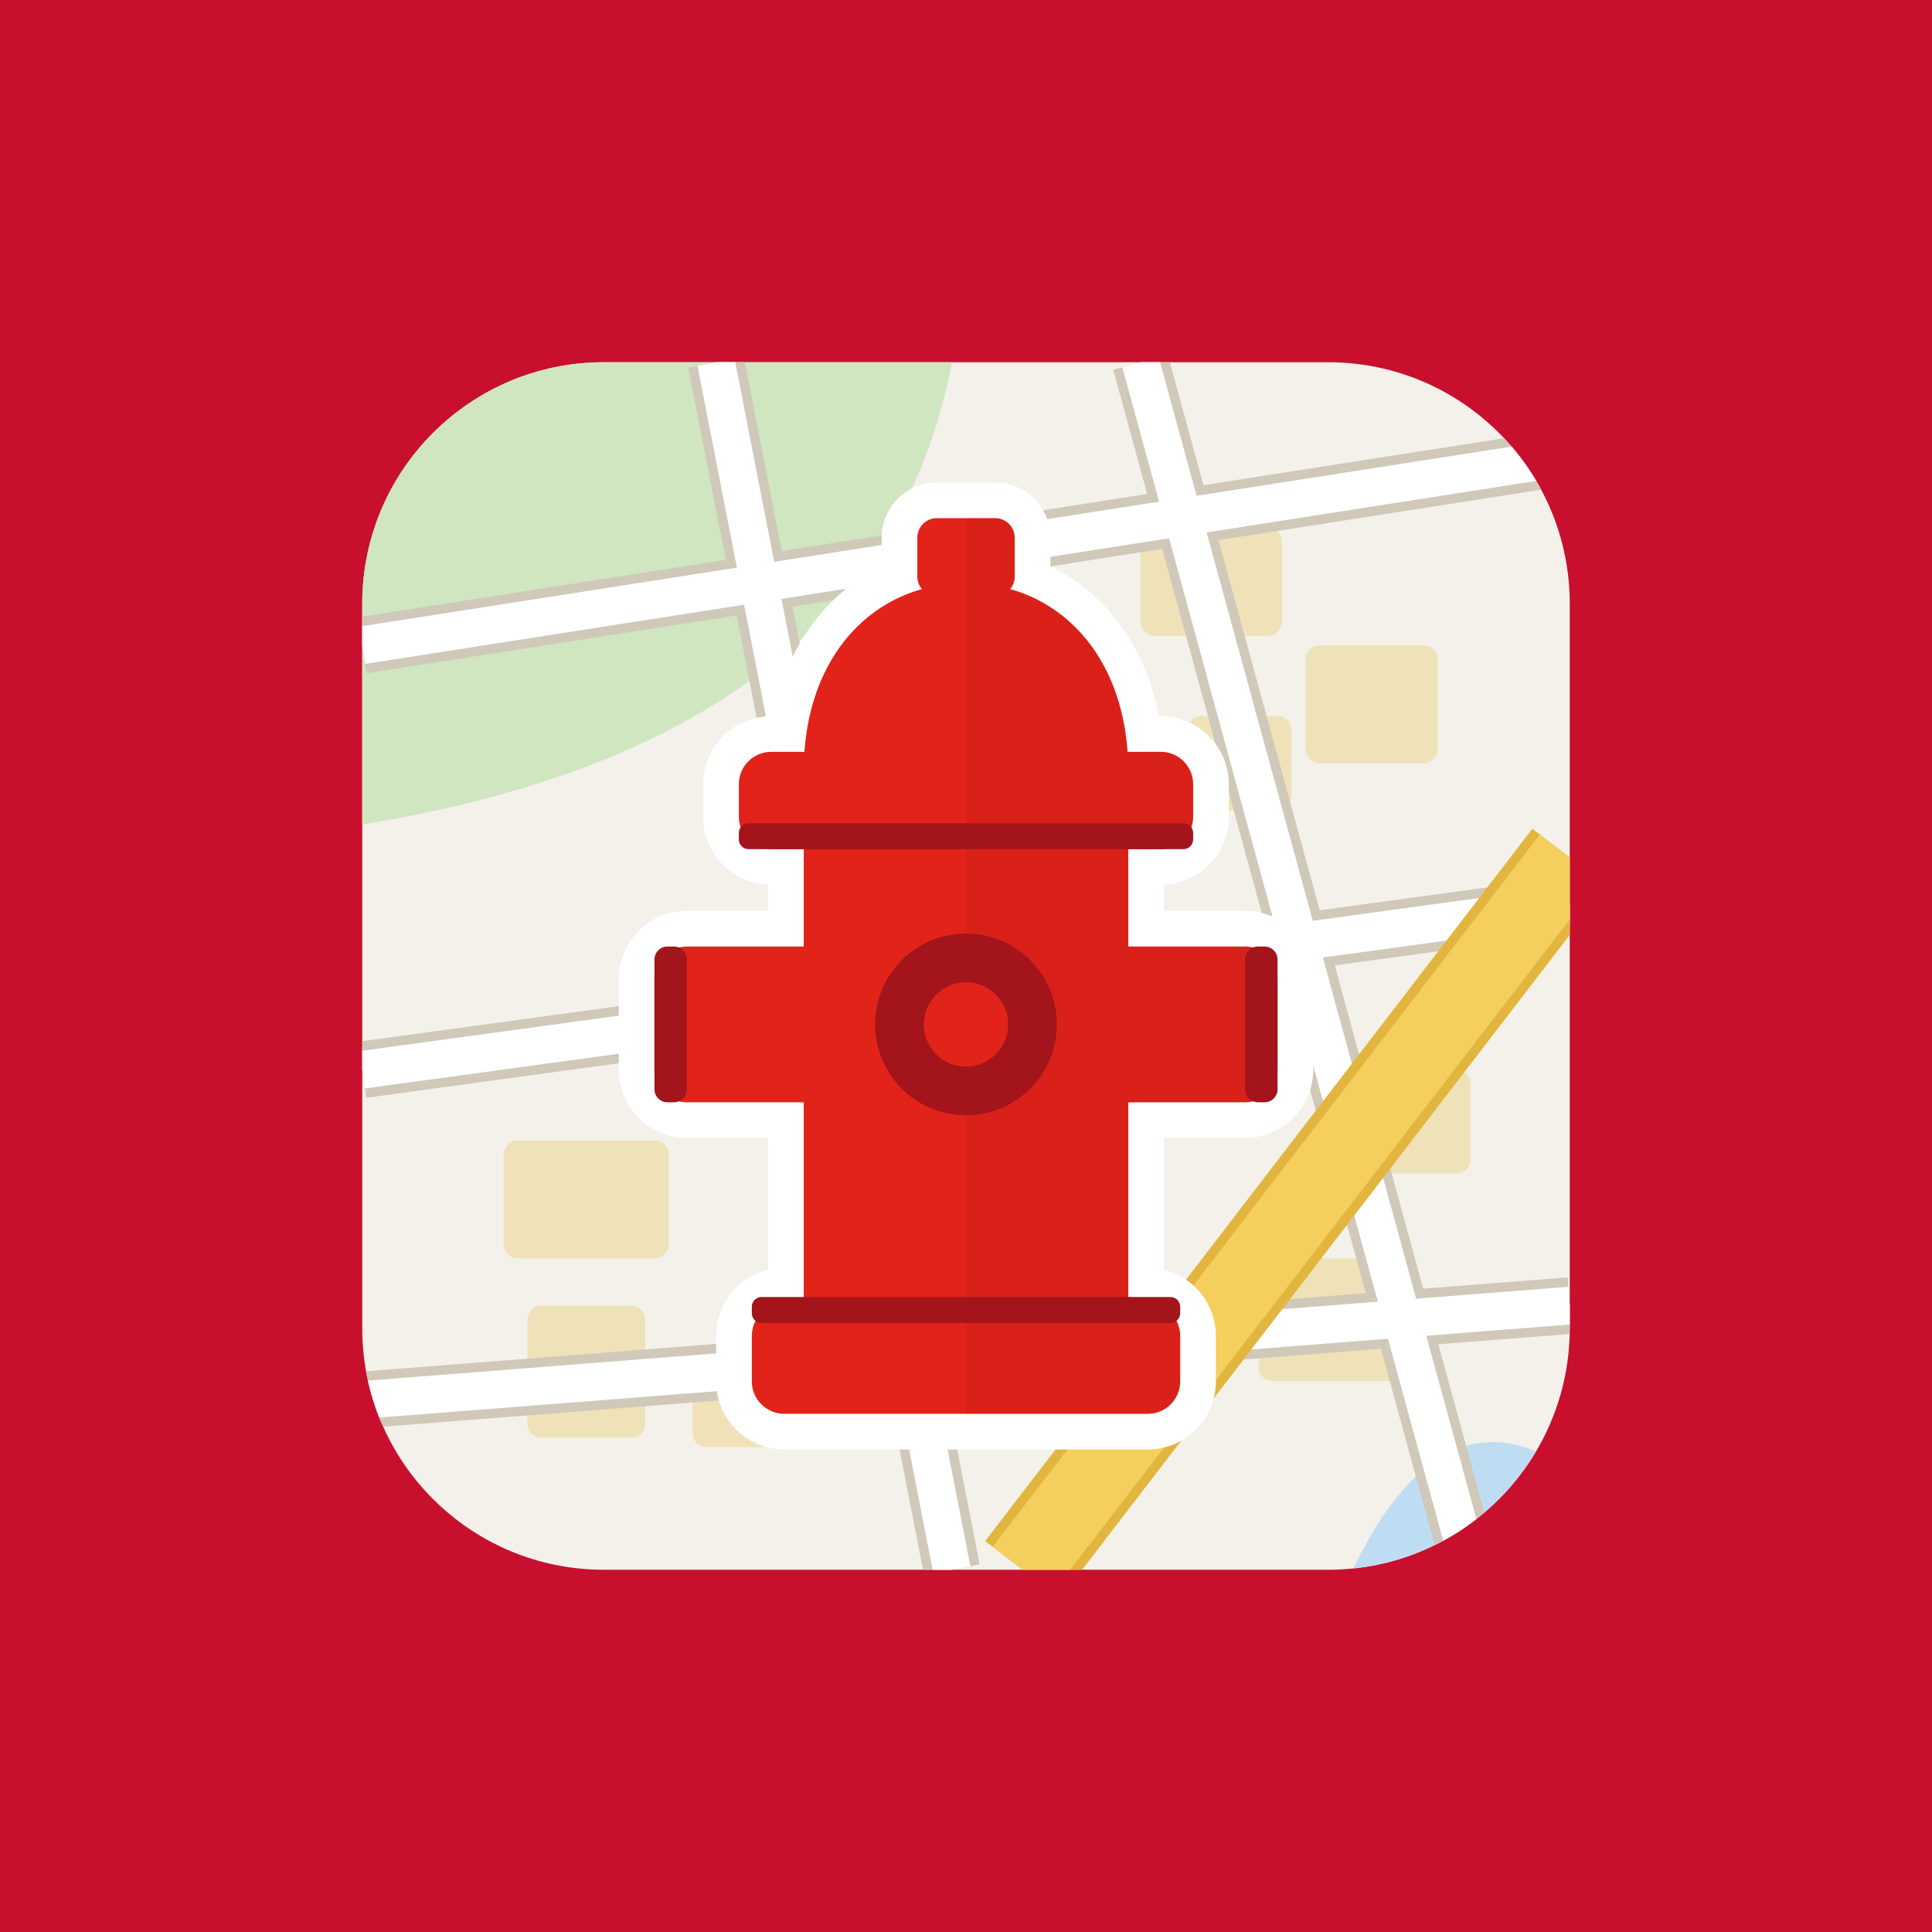
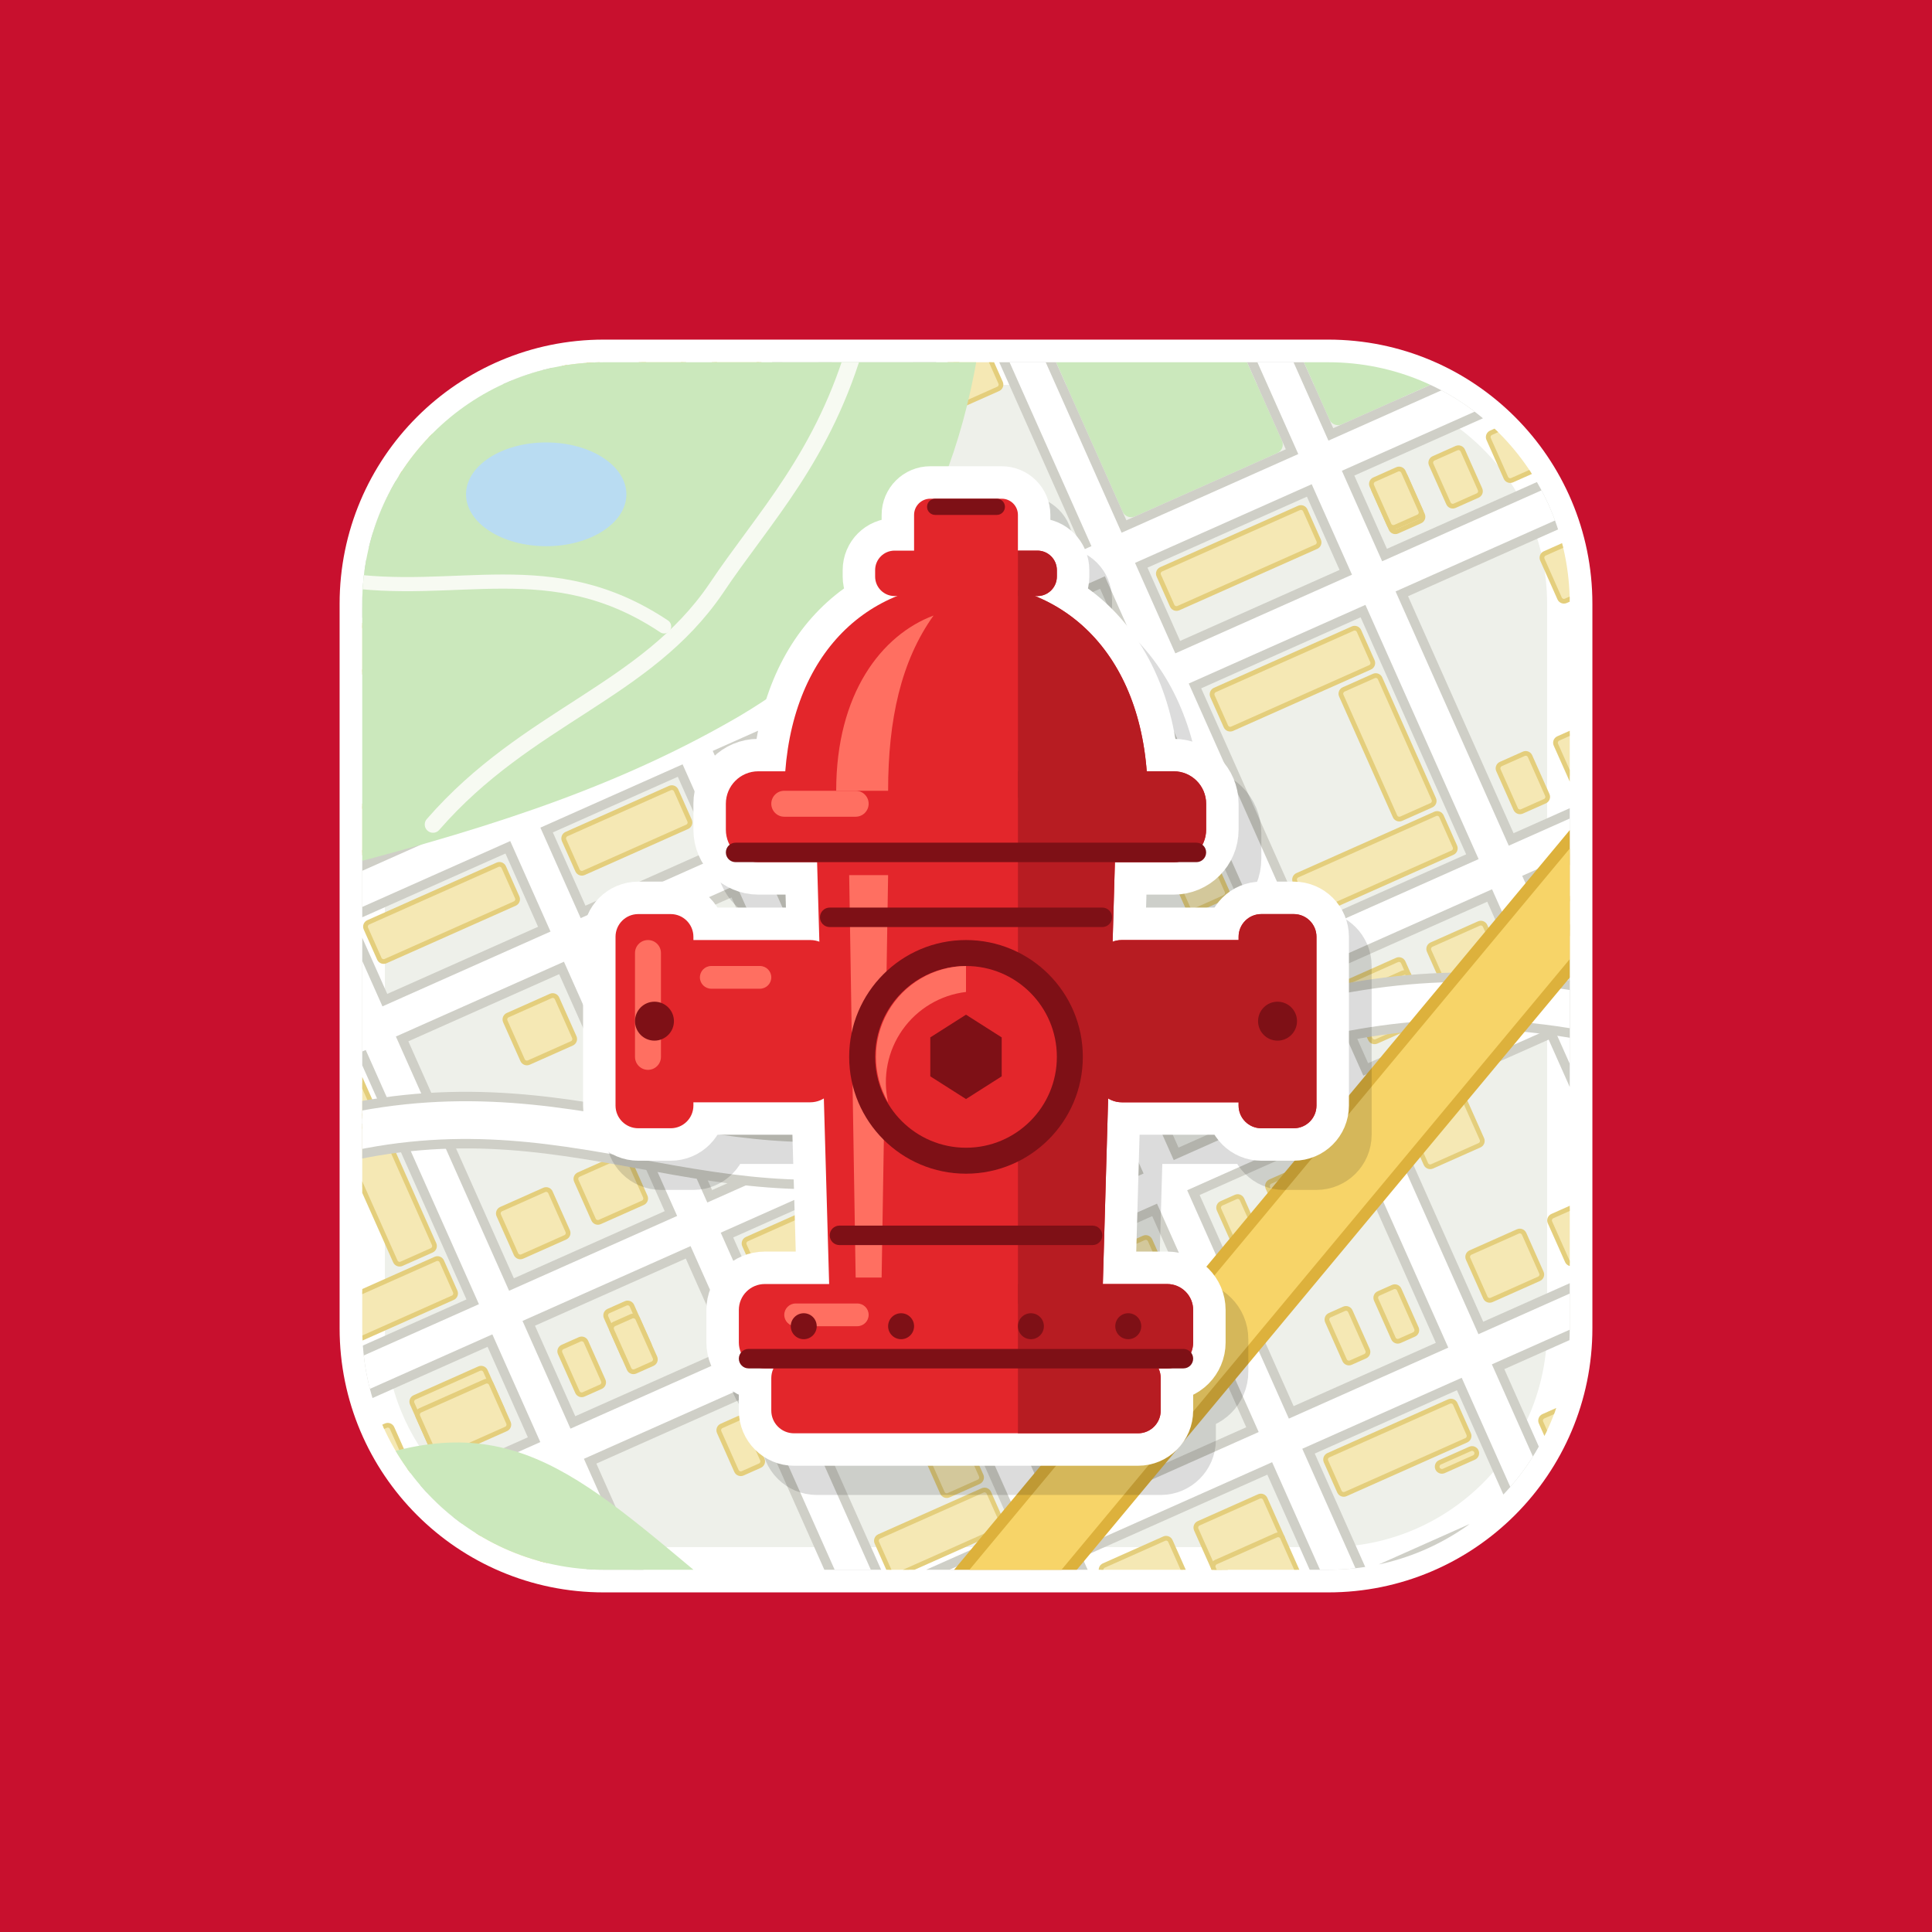
<svg xmlns="http://www.w3.org/2000/svg" viewBox="0 0 512 512" width="512" height="512">
  <defs>
    <clipPath id="right-half">
      <rect x="256" y="0" width="256" height="512" />
+     </clipPath>
+     <clipPath id="shade-side">
+       <rect x="272" y="0" width="240" height="512" />
    </clipPath>
    <clipPath id="tile">
      <rect id="tile-shape" x="40" y="40" width="432" height="432" rx="76" />
    </clipPath>
    <clipPath id="tile-m">
      <rect x="96" y="96" width="320" height="320" rx="64" />
    </clipPath>
  </defs>
  <rect width="512" height="512" fill="#C8102E" />
-   <rect x="96" y="96" width="320" height="320" rx="64" fill="#F3F1EA" />
+   <rect x="96" y="96" width="320" height="320" rx="64" fill="#EEF0EA" stroke="#FFFFFF" stroke-width="12" />
  <g clip-path="url(#tile-m)">
    <g transform="translate(96 96) scale(0.625)">
-       <path d="M0 0 H250 C232 96 160 170 0 196 Z" fill="#CFE6C1" />
-       <path d="M512 470 C470 440 440 470 420 512 H512 Z" fill="#BFDDF2" />
-       <g fill="#EFE2B8">
-         <rect x="330" y="70" width="60" height="46" rx="6" />
-         <rect x="400" y="120" width="56" height="50" rx="6" />
-         <rect x="350" y="150" width="44" height="40" rx="6" />
-         <rect x="60" y="330" width="70" height="50" rx="6" />
-         <rect x="70" y="400" width="50" height="56" rx="6" />
-         <rect x="140" y="420" width="60" height="40" rx="6" />
-         <rect x="380" y="380" width="64" height="52" rx="6" />
-         <rect x="420" y="300" width="50" height="44" rx="6" />
+       <g transform="rotate(-24 256 256)">
+         <g fill="#CBE8BC">
+           <rect x="-349" y="17" width="62" height="94" rx="4" />
+           <rect x="-349" y="189" width="62" height="110" rx="4" />
+           <rect x="-349" y="321" width="62" height="42" rx="4" />
+           <rect x="-265" y="-171" width="82" height="78" rx="4" />
+           <rect x="-161" y="-251" width="54" height="58" rx="4" />
+           <rect x="119" y="505" width="58" height="54" rx="4" />
+           <rect x="119" y="689" width="58" height="46" rx="4" />
+           <rect x="199" y="-359" width="86" height="86" rx="4" />
+           <rect x="199" y="-251" width="86" height="58" rx="4" />
+           <rect x="199" y="17" width="86" height="94" rx="4" />
+           <rect x="199" y="133" width="86" height="34" rx="4" />
+           <rect x="307" y="-251" width="66" height="58" rx="4" />
+           <rect x="307" y="757" width="66" height="106" rx="4" />
+           <rect x="395" y="17" width="74" height="94" rx="4" />
+           <rect x="491" y="17" width="78" height="94" rx="4" />
+           <rect x="491" y="385" width="78" height="98" rx="4" />
+           <rect x="591" y="-359" width="62" height="86" rx="4" />
+           <rect x="591" y="-171" width="62" height="78" rx="4" />
+           <rect x="591" y="757" width="62" height="106" rx="4" />
+           <rect x="675" y="189" width="70" height="110" rx="4" />
+           <rect x="767" y="-359" width="82" height="86" rx="4" />
+           <rect x="767" y="17" width="82" height="94" rx="4" />
+         </g>
+         <g fill="#F5E8B4" stroke="#E4CE7C" stroke-width="2">
+           <rect x="-346" y="-356" width="56" height="18" rx="2" />
+           <rect x="-346" y="-294" width="56" height="18" rx="2" />
+           <rect x="-346" y="-334" width="18" height="36" rx="2" />
+           <rect x="-312" y="-244" width="20" height="22" rx="2" />
+           <rect x="-312" y="-222" width="20" height="22" rx="2" />
+           <rect x="-346" y="-168" width="56" height="18" rx="2" />
+           <rect x="-346" y="-114" width="56" height="18" rx="2" />
+           <rect x="-346" y="-146" width="18" height="28" rx="2" />
+           <rect x="-308" y="-146" width="18" height="28" rx="2" />
+           <rect x="-344" y="-64" width="20" height="22" rx="2" />
+           <rect x="-344" y="-34" width="20" height="22" rx="2" />
+           <rect x="-312" y="-64" width="20" height="22" rx="2" />
+           <rect x="-312" y="-34" width="20" height="22" rx="2" />
+           <rect x="-344" y="140" width="9.333" height="22" rx="2" />
+           <rect x="-322.667" y="140" width="9.333" height="22" rx="2" />
+           <rect x="-301.333" y="140" width="9.333" height="22" rx="2" />
+           <rect x="-301.333" y="138" width="9.333" height="22" rx="2" />
+           <rect x="-344" y="454" width="9.333" height="22" rx="2" />
+           <rect x="-322.667" y="392" width="9.333" height="22" rx="2" />
+           <rect x="-301.333" y="392" width="9.333" height="22" rx="2" />
+           <rect x="-301.333" y="454" width="9.333" height="22" rx="2" />
+           <rect x="-346" y="508" width="56" height="18" rx="2" />
+           <rect x="-346" y="538" width="56" height="18" rx="2" />
+           <rect x="-346" y="530" width="18" height="4" rx="2" />
+           <rect x="-344" y="588" width="9.333" height="22" rx="2" />
+           <rect x="-344" y="638" width="9.333" height="22" rx="2" />
+           <rect x="-322.667" y="588" width="9.333" height="22" rx="2" />
+           <rect x="-301.333" y="638" width="9.333" height="22" rx="2" />
+           <rect x="-344" y="706" width="20" height="22" rx="2" />
+           <rect x="-344" y="834" width="9.333" height="22" rx="2" />
+           <rect x="-322.667" y="764" width="9.333" height="22" rx="2" />
+           <rect x="-322.667" y="834" width="9.333" height="22" rx="2" />
+           <rect x="-301.333" y="764" width="9.333" height="22" rx="2" />
+           <rect x="-301.333" y="834" width="9.333" height="22" rx="2" />
+           <rect x="-260" y="-352" width="16" height="22" rx="2" />
+           <rect x="-260" y="-302" width="16" height="22" rx="2" />
+           <rect x="-232" y="-352" width="16" height="22" rx="2" />
+           <rect x="-232" y="-302" width="16" height="22" rx="2" />
+           <rect x="-204" y="-352" width="16" height="22" rx="2" />
+           <rect x="-204" y="-302" width="16" height="22" rx="2" />
+           <rect x="-262" y="-248" width="76" height="18" rx="2" />
+           <rect x="-262" y="-214" width="76" height="18" rx="2" />
+           <rect x="-262" y="-226" width="18" height="8" rx="2" />
+           <rect x="-262" y="-68" width="76" height="18" rx="2" />
+           <rect x="-262" y="-26" width="76" height="18" rx="2" />
+           <rect x="-204" y="-46" width="18" height="16" rx="2" />
+           <rect x="-260" y="24" width="30" height="22" rx="2" />
+           <rect x="-260" y="82" width="30" height="22" rx="2" />
+           <rect x="-218" y="82" width="30" height="22" rx="2" />
+           <rect x="-262" y="136" width="76" height="18" rx="2" />
+           <rect x="-262" y="146" width="76" height="18" rx="2" />
+           <rect x="-262" y="158" width="18" height="-16" rx="2" />
+           <rect x="-204" y="158" width="18" height="-16" rx="2" />
+           <rect x="-262" y="192" width="76" height="18" rx="2" />
+           <rect x="-262" y="214" width="18" height="60" rx="2" />
+           <rect x="-204" y="214" width="18" height="60" rx="2" />
+           <rect x="-260" y="328" width="16" height="22" rx="2" />
+           <rect x="-232" y="328" width="16" height="22" rx="2" />
+           <rect x="-232" y="334" width="16" height="22" rx="2" />
+           <rect x="-204" y="334" width="16" height="22" rx="2" />
+           <rect x="-260" y="392" width="16" height="22" rx="2" />
+           <rect x="-232" y="392" width="16" height="22" rx="2" />
+           <rect x="-232" y="454" width="16" height="22" rx="2" />
+           <rect x="-204" y="392" width="16" height="22" rx="2" />
+           <rect x="-204" y="454" width="16" height="22" rx="2" />
+           <rect x="-262" y="508" width="76" height="18" rx="2" />
+           <rect x="-262" y="538" width="76" height="18" rx="2" />
+           <rect x="-262" y="530" width="18" height="4" rx="2" />
+           <rect x="-204" y="530" width="18" height="4" rx="2" />
+           <rect x="-260" y="588" width="30" height="22" rx="2" />
+           <rect x="-218" y="588" width="30" height="22" rx="2" />
+           <rect x="-260" y="696" width="16" height="22" rx="2" />
+           <rect x="-260" y="706" width="16" height="22" rx="2" />
+           <rect x="-232" y="696" width="16" height="22" rx="2" />
+           <rect x="-262" y="760" width="76" height="18" rx="2" />
+           <rect x="-262" y="782" width="18" height="56" rx="2" />
+           <rect x="-204" y="782" width="18" height="56" rx="2" />
+           <rect x="-156" y="-352" width="16" height="22" rx="2" />
+           <rect x="-156" y="-302" width="16" height="22" rx="2" />
+           <rect x="-128" y="-352" width="16" height="22" rx="2" />
+           <rect x="-128" y="-302" width="16" height="22" rx="2" />
+           <rect x="-156" y="-164" width="16" height="22" rx="2" />
+           <rect x="-128" y="-164" width="16" height="22" rx="2" />
+           <rect x="-128" y="-122" width="16" height="22" rx="2" />
+           <rect x="-158" y="-26" width="48" height="18" rx="2" />
+           <rect x="-128" y="-46" width="18" height="16" rx="2" />
+           <rect x="-158" y="20" width="48" height="18" rx="2" />
+           <rect x="-158" y="90" width="48" height="18" rx="2" />
+           <rect x="-158" y="42" width="18" height="44" rx="2" />
+           <rect x="-128" y="42" width="18" height="44" rx="2" />
+           <rect x="-158" y="136" width="48" height="18" rx="2" />
+           <rect x="-158" y="146" width="48" height="18" rx="2" />
+           <rect x="-158" y="158" width="18" height="-16" rx="2" />
+           <rect x="-156" y="196" width="6.667" height="22" rx="2" />
+           <rect x="-156" y="270" width="6.667" height="22" rx="2" />
+           <rect x="-137.333" y="196" width="6.667" height="22" rx="2" />
+           <rect x="-118.667" y="270" width="6.667" height="22" rx="2" />
+           <rect x="-156" y="328" width="16" height="22" rx="2" />
+           <rect x="-156" y="334" width="16" height="22" rx="2" />
+           <rect x="-128" y="334" width="16" height="22" rx="2" />
+           <rect x="-156" y="392" width="16" height="22" rx="2" />
+           <rect x="-128" y="392" width="16" height="22" rx="2" />
+           <rect x="-158" y="508" width="48" height="18" rx="2" />
+           <rect x="-128" y="530" width="18" height="4" rx="2" />
+           <rect x="-158" y="584" width="48" height="18" rx="2" />
+           <rect x="-158" y="606" width="18" height="36" rx="2" />
+           <rect x="-156" y="696" width="6.667" height="22" rx="2" />
+           <rect x="-137.333" y="696" width="6.667" height="22" rx="2" />
+           <rect x="-137.333" y="706" width="6.667" height="22" rx="2" />
+           <rect x="-118.667" y="706" width="6.667" height="22" rx="2" />
+           <rect x="-156" y="764" width="16" height="22" rx="2" />
+           <rect x="-156" y="834" width="16" height="22" rx="2" />
+           <rect x="-128" y="764" width="16" height="22" rx="2" />
+           <rect x="-128" y="834" width="16" height="22" rx="2" />
+           <rect x="-34" y="-352" width="34" height="22" rx="2" />
+           <rect x="-34" y="-302" width="34" height="22" rx="2" />
+           <rect x="-80" y="-244" width="18.667" height="22" rx="2" />
+           <rect x="-49.333" y="-244" width="18.667" height="22" rx="2" />
+           <rect x="-18.667" y="-222" width="18.667" height="22" rx="2" />
+           <rect x="-80" y="-164" width="34" height="22" rx="2" />
+           <rect x="-80" y="-122" width="34" height="22" rx="2" />
+           <rect x="-34" y="-164" width="34" height="22" rx="2" />
+           <rect x="-82" y="-68" width="84" height="18" rx="2" />
+           <rect x="-82" y="-26" width="84" height="18" rx="2" />
+           <rect x="-82" y="-46" width="18" height="16" rx="2" />
+           <rect x="-16" y="-46" width="18" height="16" rx="2" />
+           <rect x="-80" y="24" width="34" height="22" rx="2" />
+           <rect x="-34" y="24" width="34" height="22" rx="2" />
+           <rect x="-34" y="82" width="34" height="22" rx="2" />
+           <rect x="-82" y="136" width="84" height="18" rx="2" />
+           <rect x="-82" y="146" width="84" height="18" rx="2" />
+           <rect x="-82" y="158" width="18" height="-16" rx="2" />
+           <rect x="-16" y="158" width="18" height="-16" rx="2" />
+           <rect x="-82" y="192" width="84" height="18" rx="2" />
+           <rect x="-82" y="278" width="84" height="18" rx="2" />
+           <rect x="-82" y="214" width="18" height="60" rx="2" />
+           <rect x="-16" y="214" width="18" height="60" rx="2" />
+           <rect x="-80" y="334" width="34" height="22" rx="2" />
+           <rect x="-34" y="328" width="34" height="22" rx="2" />
+           <rect x="-34" y="334" width="34" height="22" rx="2" />
+           <rect x="-80" y="392" width="34" height="22" rx="2" />
+           <rect x="-80" y="454" width="34" height="22" rx="2" />
+           <rect x="-34" y="392" width="34" height="22" rx="2" />
+           <rect x="-34" y="454" width="34" height="22" rx="2" />
+           <rect x="-82" y="538" width="84" height="18" rx="2" />
+           <rect x="-82" y="530" width="18" height="4" rx="2" />
+           <rect x="-80" y="588" width="34" height="22" rx="2" />
+           <rect x="-80" y="638" width="34" height="22" rx="2" />
+           <rect x="-34" y="588" width="34" height="22" rx="2" />
+           <rect x="-80" y="706" width="18.667" height="22" rx="2" />
+           <rect x="-49.333" y="696" width="18.667" height="22" rx="2" />
+           <rect x="-49.333" y="706" width="18.667" height="22" rx="2" />
+           <rect x="-18.667" y="706" width="18.667" height="22" rx="2" />
+           <rect x="-82" y="842" width="84" height="18" rx="2" />
+           <rect x="-82" y="782" width="18" height="56" rx="2" />
+           <rect x="-16" y="782" width="18" height="56" rx="2" />
+           <rect x="32" y="-352" width="24" height="22" rx="2" />
+           <rect x="68" y="-352" width="24" height="22" rx="2" />
+           <rect x="68" y="-302" width="24" height="22" rx="2" />
+           <rect x="32" y="-222" width="24" height="22" rx="2" />
+           <rect x="68" y="-244" width="24" height="22" rx="2" />
+           <rect x="68" y="-222" width="24" height="22" rx="2" />
+           <rect x="30" y="-168" width="64" height="18" rx="2" />
+           <rect x="76" y="-146" width="18" height="28" rx="2" />
+           <rect x="32" y="-64" width="12" height="22" rx="2" />
+           <rect x="32" y="-34" width="12" height="22" rx="2" />
+           <rect x="56" y="-34" width="12" height="22" rx="2" />
+           <rect x="80" y="-64" width="12" height="22" rx="2" />
+           <rect x="80" y="-34" width="12" height="22" rx="2" />
+           <rect x="30" y="20" width="64" height="18" rx="2" />
+           <rect x="30" y="90" width="64" height="18" rx="2" />
+           <rect x="76" y="42" width="18" height="44" rx="2" />
+           <rect x="30" y="136" width="64" height="18" rx="2" />
+           <rect x="30" y="158" width="18" height="-16" rx="2" />
+           <rect x="76" y="158" width="18" height="-16" rx="2" />
+           <rect x="32" y="270" width="24" height="22" rx="2" />
+           <rect x="68" y="196" width="24" height="22" rx="2" />
+           <rect x="68" y="270" width="24" height="22" rx="2" />
+           <rect x="32" y="334" width="12" height="22" rx="2" />
+           <rect x="56" y="328" width="12" height="22" rx="2" />
+           <rect x="56" y="334" width="12" height="22" rx="2" />
+           <rect x="32" y="454" width="12" height="22" rx="2" />
+           <rect x="56" y="454" width="12" height="22" rx="2" />
+           <rect x="80" y="392" width="12" height="22" rx="2" />
+           <rect x="30" y="508" width="64" height="18" rx="2" />
+           <rect x="30" y="538" width="64" height="18" rx="2" />
+           <rect x="30" y="530" width="18" height="4" rx="2" />
+           <rect x="76" y="530" width="18" height="4" rx="2" />
+           <rect x="30" y="646" width="64" height="18" rx="2" />
+           <rect x="30" y="606" width="18" height="36" rx="2" />
+           <rect x="76" y="606" width="18" height="36" rx="2" />
+           <rect x="32" y="706" width="24" height="22" rx="2" />
+           <rect x="68" y="706" width="24" height="22" rx="2" />
+           <rect x="32" y="764" width="24" height="22" rx="2" />
+           <rect x="68" y="764" width="24" height="22" rx="2" />
+           <rect x="68" y="834" width="24" height="22" rx="2" />
+           <rect x="122" y="-356" width="52" height="18" rx="2" />
+           <rect x="122" y="-294" width="52" height="18" rx="2" />
+           <rect x="122" y="-334" width="18" height="36" rx="2" />
+           <rect x="156" y="-334" width="18" height="36" rx="2" />
+           <rect x="124" y="-244" width="8" height="22" rx="2" />
+           <rect x="144" y="-222" width="8" height="22" rx="2" />
+           <rect x="164" y="-244" width="8" height="22" rx="2" />
+           <rect x="124" y="-122" width="18" height="22" rx="2" />
+           <rect x="154" y="-164" width="18" height="22" rx="2" />
+           <rect x="154" y="-122" width="18" height="22" rx="2" />
+           <rect x="122" y="-26" width="52" height="18" rx="2" />
+           <rect x="122" y="-46" width="18" height="16" rx="2" />
+           <rect x="124" y="82" width="8" height="22" rx="2" />
+           <rect x="144" y="24" width="8" height="22" rx="2" />
+           <rect x="164" y="24" width="8" height="22" rx="2" />
+           <rect x="164" y="82" width="8" height="22" rx="2" />
+           <rect x="122" y="136" width="52" height="18" rx="2" />
+           <rect x="156" y="158" width="18" height="-16" rx="2" />
+           <rect x="124" y="196" width="18" height="22" rx="2" />
+           <rect x="124" y="270" width="18" height="22" rx="2" />
+           <rect x="154" y="270" width="18" height="22" rx="2" />
+           <rect x="122" y="324" width="52" height="18" rx="2" />
+           <rect x="122" y="342" width="52" height="18" rx="2" />
+           <rect x="122" y="346" width="18" height="-8" rx="2" />
+           <rect x="156" y="346" width="18" height="-8" rx="2" />
+           <rect x="122" y="388" width="52" height="18" rx="2" />
+           <rect x="122" y="462" width="52" height="18" rx="2" />
+           <rect x="156" y="410" width="18" height="48" rx="2" />
+           <rect x="122" y="584" width="52" height="18" rx="2" />
+           <rect x="124" y="834" width="8" height="22" rx="2" />
+           <rect x="144" y="764" width="8" height="22" rx="2" />
+           <rect x="164" y="834" width="8" height="22" rx="2" />
+           <rect x="204" y="-122" width="17.333" height="22" rx="2" />
+           <rect x="233.333" y="-164" width="17.333" height="22" rx="2" />
+           <rect x="233.333" y="-122" width="17.333" height="22" rx="2" />
+           <rect x="262.667" y="-164" width="17.333" height="22" rx="2" />
+           <rect x="262.667" y="-122" width="17.333" height="22" rx="2" />
+           <rect x="204" y="-64" width="17.333" height="22" rx="2" />
+           <rect x="204" y="-34" width="17.333" height="22" rx="2" />
+           <rect x="233.333" y="-64" width="17.333" height="22" rx="2" />
+           <rect x="233.333" y="-34" width="17.333" height="22" rx="2" />
+           <rect x="262.667" y="-64" width="17.333" height="22" rx="2" />
+           <rect x="262.667" y="-34" width="17.333" height="22" rx="2" />
+           <rect x="202" y="192" width="80" height="18" rx="2" />
+           <rect x="202" y="278" width="80" height="18" rx="2" />
+           <rect x="202" y="214" width="18" height="60" rx="2" />
+           <rect x="264" y="214" width="18" height="60" rx="2" />
+           <rect x="204" y="328" width="17.333" height="22" rx="2" />
+           <rect x="233.333" y="328" width="17.333" height="22" rx="2" />
+           <rect x="262.667" y="328" width="17.333" height="22" rx="2" />
+           <rect x="262.667" y="334" width="17.333" height="22" rx="2" />
+           <rect x="204" y="392" width="17.333" height="22" rx="2" />
+           <rect x="204" y="454" width="17.333" height="22" rx="2" />
+           <rect x="233.333" y="392" width="17.333" height="22" rx="2" />
+           <rect x="233.333" y="454" width="17.333" height="22" rx="2" />
+           <rect x="262.667" y="392" width="17.333" height="22" rx="2" />
+           <rect x="204" y="512" width="32" height="22" rx="2" />
+           <rect x="248" y="512" width="32" height="22" rx="2" />
+           <rect x="248" y="530" width="32" height="22" rx="2" />
+           <rect x="202" y="646" width="80" height="18" rx="2" />
+           <rect x="202" y="606" width="18" height="36" rx="2" />
+           <rect x="264" y="606" width="18" height="36" rx="2" />
+           <rect x="204" y="696" width="32" height="22" rx="2" />
+           <rect x="204" y="706" width="32" height="22" rx="2" />
+           <rect x="248" y="706" width="32" height="22" rx="2" />
+           <rect x="202" y="782" width="18" height="56" rx="2" />
+           <rect x="312" y="-352" width="22" height="22" rx="2" />
+           <rect x="312" y="-302" width="22" height="22" rx="2" />
+           <rect x="346" y="-302" width="22" height="22" rx="2" />
+           <rect x="312" y="-164" width="10.667" height="22" rx="2" />
+           <rect x="312" y="-122" width="10.667" height="22" rx="2" />
+           <rect x="334.667" y="-164" width="10.667" height="22" rx="2" />
+           <rect x="334.667" y="-122" width="10.667" height="22" rx="2" />
+           <rect x="357.333" y="-164" width="10.667" height="22" rx="2" />
+           <rect x="357.333" y="-122" width="10.667" height="22" rx="2" />
+           <rect x="312" y="-64" width="22" height="22" rx="2" />
+           <rect x="312" y="-34" width="22" height="22" rx="2" />
+           <rect x="346" y="-64" width="22" height="22" rx="2" />
+           <rect x="310" y="20" width="60" height="18" rx="2" />
+           <rect x="310" y="42" width="18" height="44" rx="2" />
+           <rect x="312" y="140" width="22" height="22" rx="2" />
+           <rect x="312" y="138" width="22" height="22" rx="2" />
+           <rect x="346" y="140" width="22" height="22" rx="2" />
+           <rect x="310" y="278" width="60" height="18" rx="2" />
+           <rect x="310" y="214" width="18" height="60" rx="2" />
+           <rect x="352" y="214" width="18" height="60" rx="2" />
+           <rect x="334.667" y="328" width="10.667" height="22" rx="2" />
+           <rect x="357.333" y="328" width="10.667" height="22" rx="2" />
+           <rect x="357.333" y="334" width="10.667" height="22" rx="2" />
+           <rect x="312" y="392" width="10.667" height="22" rx="2" />
+           <rect x="334.667" y="392" width="10.667" height="22" rx="2" />
+           <rect x="334.667" y="454" width="10.667" height="22" rx="2" />
+           <rect x="357.333" y="392" width="10.667" height="22" rx="2" />
+           <rect x="357.333" y="454" width="10.667" height="22" rx="2" />
+           <rect x="310" y="508" width="60" height="18" rx="2" />
+           <rect x="352" y="530" width="18" height="4" rx="2" />
+           <rect x="312" y="588" width="22" height="22" rx="2" />
+           <rect x="346" y="588" width="22" height="22" rx="2" />
+           <rect x="312" y="696" width="10.667" height="22" rx="2" />
+           <rect x="334.667" y="696" width="10.667" height="22" rx="2" />
+           <rect x="334.667" y="706" width="10.667" height="22" rx="2" />
+           <rect x="357.333" y="706" width="10.667" height="22" rx="2" />
+           <rect x="400" y="-352" width="26" height="22" rx="2" />
+           <rect x="438" y="-352" width="26" height="22" rx="2" />
+           <rect x="438" y="-302" width="26" height="22" rx="2" />
+           <rect x="400" y="-244" width="13.333" height="22" rx="2" />
+           <rect x="400" y="-222" width="13.333" height="22" rx="2" />
+           <rect x="425.333" y="-244" width="13.333" height="22" rx="2" />
+           <rect x="425.333" y="-222" width="13.333" height="22" rx="2" />
+           <rect x="450.667" y="-244" width="13.333" height="22" rx="2" />
+           <rect x="450.667" y="-222" width="13.333" height="22" rx="2" />
+           <rect x="398" y="-146" width="18" height="28" rx="2" />
+           <rect x="448" y="-146" width="18" height="28" rx="2" />
+           <rect x="398" y="-26" width="68" height="18" rx="2" />
+           <rect x="448" y="-46" width="18" height="16" rx="2" />
+           <rect x="398" y="136" width="68" height="18" rx="2" />
+           <rect x="398" y="158" width="18" height="-16" rx="2" />
+           <rect x="448" y="158" width="18" height="-16" rx="2" />
+           <rect x="398" y="192" width="68" height="18" rx="2" />
+           <rect x="398" y="278" width="68" height="18" rx="2" />
+           <rect x="448" y="214" width="18" height="60" rx="2" />
+           <rect x="400" y="328" width="26" height="22" rx="2" />
+           <rect x="400" y="334" width="26" height="22" rx="2" />
+           <rect x="438" y="328" width="26" height="22" rx="2" />
+           <rect x="400" y="392" width="26" height="22" rx="2" />
+           <rect x="400" y="454" width="26" height="22" rx="2" />
+           <rect x="438" y="454" width="26" height="22" rx="2" />
+           <rect x="400" y="530" width="26" height="22" rx="2" />
+           <rect x="438" y="530" width="26" height="22" rx="2" />
+           <rect x="400" y="588" width="26" height="22" rx="2" />
+           <rect x="400" y="638" width="26" height="22" rx="2" />
+           <rect x="438" y="588" width="26" height="22" rx="2" />
+           <rect x="398" y="692" width="68" height="18" rx="2" />
+           <rect x="398" y="714" width="18" height="-4" rx="2" />
+           <rect x="398" y="760" width="68" height="18" rx="2" />
+           <rect x="398" y="842" width="68" height="18" rx="2" />
+           <rect x="494" y="-356" width="72" height="18" rx="2" />
+           <rect x="494" y="-334" width="18" height="36" rx="2" />
+           <rect x="548" y="-334" width="18" height="36" rx="2" />
+           <rect x="496" y="-164" width="14.667" height="22" rx="2" />
+           <rect x="522.667" y="-122" width="14.667" height="22" rx="2" />
+           <rect x="494" y="-26" width="72" height="18" rx="2" />
+           <rect x="494" y="-46" width="18" height="16" rx="2" />
+           <rect x="548" y="-46" width="18" height="16" rx="2" />
+           <rect x="496" y="140" width="14.667" height="22" rx="2" />
+           <rect x="496" y="138" width="14.667" height="22" rx="2" />
+           <rect x="522.667" y="140" width="14.667" height="22" rx="2" />
+           <rect x="549.333" y="140" width="14.667" height="22" rx="2" />
+           <rect x="496" y="270" width="14.667" height="22" rx="2" />
+           <rect x="522.667" y="270" width="14.667" height="22" rx="2" />
+           <rect x="549.333" y="196" width="14.667" height="22" rx="2" />
+           <rect x="496" y="334" width="14.667" height="22" rx="2" />
+           <rect x="522.667" y="328" width="14.667" height="22" rx="2" />
+           <rect x="522.667" y="334" width="14.667" height="22" rx="2" />
+           <rect x="549.333" y="328" width="14.667" height="22" rx="2" />
+           <rect x="549.333" y="334" width="14.667" height="22" rx="2" />
+           <rect x="496" y="512" width="14.667" height="22" rx="2" />
+           <rect x="496" y="530" width="14.667" height="22" rx="2" />
+           <rect x="522.667" y="530" width="14.667" height="22" rx="2" />
+           <rect x="549.333" y="512" width="14.667" height="22" rx="2" />
+           <rect x="494" y="584" width="72" height="18" rx="2" />
+           <rect x="494" y="646" width="72" height="18" rx="2" />
+           <rect x="548" y="606" width="18" height="36" rx="2" />
+           <rect x="494" y="692" width="72" height="18" rx="2" />
+           <rect x="494" y="714" width="18" height="-4" rx="2" />
+           <rect x="548" y="714" width="18" height="-4" rx="2" />
+           <rect x="494" y="760" width="72" height="18" rx="2" />
+           <rect x="494" y="842" width="72" height="18" rx="2" />
+           <rect x="494" y="782" width="18" height="56" rx="2" />
+           <rect x="548" y="782" width="18" height="56" rx="2" />
+           <rect x="596" y="-244" width="20" height="22" rx="2" />
+           <rect x="628" y="-244" width="20" height="22" rx="2" />
+           <rect x="596" y="-64" width="20" height="22" rx="2" />
+           <rect x="628" y="-64" width="20" height="22" rx="2" />
+           <rect x="596" y="82" width="9.333" height="22" rx="2" />
+           <rect x="617.333" y="82" width="9.333" height="22" rx="2" />
+           <rect x="638.667" y="24" width="9.333" height="22" rx="2" />
+           <rect x="638.667" y="82" width="9.333" height="22" rx="2" />
+           <rect x="594" y="136" width="56" height="18" rx="2" />
+           <rect x="594" y="146" width="56" height="18" rx="2" />
+           <rect x="594" y="158" width="18" height="-16" rx="2" />
+           <rect x="632" y="158" width="18" height="-16" rx="2" />
+           <rect x="596" y="196" width="20" height="22" rx="2" />
+           <rect x="596" y="270" width="20" height="22" rx="2" />
+           <rect x="628" y="196" width="20" height="22" rx="2" />
+           <rect x="628" y="270" width="20" height="22" rx="2" />
+           <rect x="594" y="324" width="56" height="18" rx="2" />
+           <rect x="594" y="342" width="56" height="18" rx="2" />
+           <rect x="594" y="346" width="18" height="-8" rx="2" />
+           <rect x="632" y="346" width="18" height="-8" rx="2" />
+           <rect x="594" y="388" width="56" height="18" rx="2" />
+           <rect x="632" y="410" width="18" height="48" rx="2" />
+           <rect x="594" y="508" width="56" height="18" rx="2" />
+           <rect x="594" y="530" width="18" height="4" rx="2" />
+           <rect x="632" y="530" width="18" height="4" rx="2" />
+           <rect x="596" y="638" width="9.333" height="22" rx="2" />
+           <rect x="617.333" y="588" width="9.333" height="22" rx="2" />
+           <rect x="638.667" y="588" width="9.333" height="22" rx="2" />
+           <rect x="638.667" y="638" width="9.333" height="22" rx="2" />
+           <rect x="596" y="696" width="9.333" height="22" rx="2" />
+           <rect x="596" y="706" width="9.333" height="22" rx="2" />
+           <rect x="617.333" y="696" width="9.333" height="22" rx="2" />
+           <rect x="617.333" y="706" width="9.333" height="22" rx="2" />
+           <rect x="638.667" y="696" width="9.333" height="22" rx="2" />
+           <rect x="680" y="-352" width="12" height="22" rx="2" />
+           <rect x="680" y="-302" width="12" height="22" rx="2" />
+           <rect x="704" y="-352" width="12" height="22" rx="2" />
+           <rect x="704" y="-302" width="12" height="22" rx="2" />
+           <rect x="728" y="-352" width="12" height="22" rx="2" />
+           <rect x="728" y="-302" width="12" height="22" rx="2" />
+           <rect x="680" y="-244" width="24" height="22" rx="2" />
+           <rect x="680" y="-222" width="24" height="22" rx="2" />
+           <rect x="716" y="-244" width="24" height="22" rx="2" />
+           <rect x="716" y="-222" width="24" height="22" rx="2" />
+           <rect x="680" y="-164" width="12" height="22" rx="2" />
+           <rect x="680" y="-122" width="12" height="22" rx="2" />
+           <rect x="704" y="-164" width="12" height="22" rx="2" />
+           <rect x="728" y="-164" width="12" height="22" rx="2" />
+           <rect x="728" y="-122" width="12" height="22" rx="2" />
+           <rect x="680" y="-64" width="12" height="22" rx="2" />
+           <rect x="704" y="-64" width="12" height="22" rx="2" />
+           <rect x="704" y="-34" width="12" height="22" rx="2" />
+           <rect x="728" y="-34" width="12" height="22" rx="2" />
+           <rect x="680" y="24" width="12" height="22" rx="2" />
+           <rect x="680" y="82" width="12" height="22" rx="2" />
+           <rect x="704" y="82" width="12" height="22" rx="2" />
+           <rect x="728" y="24" width="12" height="22" rx="2" />
+           <rect x="716" y="140" width="24" height="22" rx="2" />
+           <rect x="678" y="324" width="64" height="18" rx="2" />
+           <rect x="678" y="342" width="64" height="18" rx="2" />
+           <rect x="678" y="346" width="18" height="-8" rx="2" />
+           <rect x="724" y="346" width="18" height="-8" rx="2" />
+           <rect x="680" y="392" width="12" height="22" rx="2" />
+           <rect x="728" y="392" width="12" height="22" rx="2" />
+           <rect x="728" y="454" width="12" height="22" rx="2" />
+           <rect x="680" y="512" width="24" height="22" rx="2" />
+           <rect x="716" y="530" width="24" height="22" rx="2" />
+           <rect x="678" y="584" width="64" height="18" rx="2" />
+           <rect x="678" y="606" width="18" height="36" rx="2" />
+           <rect x="680" y="696" width="24" height="22" rx="2" />
+           <rect x="680" y="706" width="24" height="22" rx="2" />
+           <rect x="716" y="696" width="24" height="22" rx="2" />
+           <rect x="716" y="706" width="24" height="22" rx="2" />
+           <rect x="680" y="764" width="12" height="22" rx="2" />
+           <rect x="680" y="834" width="12" height="22" rx="2" />
+           <rect x="704" y="764" width="12" height="22" rx="2" />
+           <rect x="728" y="764" width="12" height="22" rx="2" />
+           <rect x="728" y="834" width="12" height="22" rx="2" />
+           <rect x="772" y="-222" width="30" height="22" rx="2" />
+           <rect x="814" y="-244" width="30" height="22" rx="2" />
+           <rect x="814" y="-222" width="30" height="22" rx="2" />
+           <rect x="800" y="-164" width="16" height="22" rx="2" />
+           <rect x="800" y="-122" width="16" height="22" rx="2" />
+           <rect x="828" y="-164" width="16" height="22" rx="2" />
+           <rect x="772" y="-64" width="30" height="22" rx="2" />
+           <rect x="772" y="-34" width="30" height="22" rx="2" />
+           <rect x="814" y="-64" width="30" height="22" rx="2" />
+           <rect x="814" y="-34" width="30" height="22" rx="2" />
+           <rect x="772" y="138" width="16" height="22" rx="2" />
+           <rect x="800" y="140" width="16" height="22" rx="2" />
+           <rect x="828" y="140" width="16" height="22" rx="2" />
+           <rect x="770" y="192" width="76" height="18" rx="2" />
+           <rect x="770" y="278" width="76" height="18" rx="2" />
+           <rect x="770" y="214" width="18" height="60" rx="2" />
+           <rect x="828" y="214" width="18" height="60" rx="2" />
+           <rect x="770" y="324" width="76" height="18" rx="2" />
+           <rect x="772" y="392" width="30" height="22" rx="2" />
+           <rect x="770" y="538" width="76" height="18" rx="2" />
+           <rect x="770" y="530" width="18" height="4" rx="2" />
+           <rect x="828" y="530" width="18" height="4" rx="2" />
+           <rect x="770" y="584" width="76" height="18" rx="2" />
+           <rect x="770" y="646" width="76" height="18" rx="2" />
+           <rect x="770" y="606" width="18" height="36" rx="2" />
+           <rect x="828" y="606" width="18" height="36" rx="2" />
+           <rect x="770" y="692" width="76" height="18" rx="2" />
+           <rect x="772" y="764" width="16" height="22" rx="2" />
+           <rect x="800" y="764" width="16" height="22" rx="2" />
+           <rect x="800" y="834" width="16" height="22" rx="2" />
+           <rect x="828" y="764" width="16" height="22" rx="2" />
+         </g>
+         <path d="M-360 -400 V900 M-276 -400 V900 M-172 -400 V900 M-96 -400 V900 M16 -400 V900 M108 -400 V900 M188 -400 V900 M296 -400 V900 M384 -400 V900 M480 -400 V900 M580 -400 V900 M664 -400 V900 M756 -400 V900 M860 -400 V900 M-400 -370 H900 M-400 -262 H900 M-400 -182 H900 M-400 -82 H900 M-400 6 H900 M-400 122 H900 M-400 178 H900 M-400 310 H900 M-400 374 H900 M-400 494 H900 M-400 570 H900 M-400 678 H900 M-400 746 H900 M-400 874 H900" stroke="#CFCFC7" stroke-width="22" fill="none" />
+         <path d="M-360 -400 V900 M-276 -400 V900 M-172 -400 V900 M-96 -400 V900 M16 -400 V900 M108 -400 V900 M188 -400 V900 M296 -400 V900 M384 -400 V900 M480 -400 V900 M580 -400 V900 M664 -400 V900 M756 -400 V900 M860 -400 V900 M-400 -370 H900 M-400 -262 H900 M-400 -182 H900 M-400 -82 H900 M-400 6 H900 M-400 122 H900 M-400 178 H900 M-400 310 H900 M-400 374 H900 M-400 494 H900 M-400 570 H900 M-400 678 H900 M-400 746 H900 M-400 874 H900" stroke="#FFFFFF" stroke-width="14" fill="none" />
      </g>
-       <path d="M0 300 L512 230" stroke="#D0C9B9" stroke-width="24" fill="none" />
-       <path d="M150 0 L250 512" stroke="#D0C9B9" stroke-width="24" fill="none" />
-       <path d="M0 440 L512 400" stroke="#D0C9B9" stroke-width="24" fill="none" />
-       <path d="M330 0 L470 512" stroke="#D0C9B9" stroke-width="24" fill="none" />
-       <path d="M0 120 L512 40" stroke="#D0C9B9" stroke-width="24" fill="none" />
-       <path d="M0 300 L512 230" stroke="#FFFFFF" stroke-width="16" fill="none" />
-       <path d="M150 0 L250 512" stroke="#FFFFFF" stroke-width="16" fill="none" />
-       <path d="M0 440 L512 400" stroke="#FFFFFF" stroke-width="16" fill="none" />
-       <path d="M330 0 L470 512" stroke="#FFFFFF" stroke-width="16" fill="none" />
-       <path d="M0 120 L512 40" stroke="#FFFFFF" stroke-width="16" fill="none" />
-       <path d="M280 512 L512 210" stroke="#E2B53E" stroke-width="40" fill="none" />
-       <path d="M280 512 L512 210" stroke="#F4CF5D" stroke-width="32" fill="none" />
+       <path d="M-10 -10 H262 C250 70 214 118 160 150 C112 178 60 196 -10 214 Z" fill="#CBE8BC" />
+       <path d="M30 196 C70 150 120 140 150 96 C170 66 196 40 210 -10" stroke="#F7FAF2" stroke-width="7" fill="none" stroke-linecap="round" />
+       <path d="M-10 92 C40 100 80 80 128 112" stroke="#F7FAF2" stroke-width="6" fill="none" stroke-linecap="round" />
+       <ellipse cx="78" cy="56" rx="34" ry="22" fill="#B9DCF2" />
+       <path d="M-10 470 C60 440 90 470 150 520 H-10 Z" fill="#CBE8BC" />
+       <path d="M-20 330 C90 300 150 360 250 330 S420 250 540 280" stroke="#CFCFC7" stroke-width="24" fill="none" />
+       <path d="M-20 330 C90 300 150 360 250 330 S420 250 540 280" stroke="#FFFFFF" stroke-width="16" fill="none" />
+       <path d="M262 530 L540 196" stroke="#DDB13C" stroke-width="40" fill="none" />
+       <path d="M262 530 L540 196" stroke="#F7D468" stroke-width="30" fill="none" />
    </g>
  </g>
-   <g transform="translate(256 256) scale(0.86) translate(-256 -242)">
-     <g fill="#FFFFFF" stroke="#FFFFFF" stroke-width="22" stroke-linejoin="round">
-       <rect x="241" y="104" width="30" height="24" rx="6" />
-       <path d="M206 182 C206 146 228 124 256 124 C284 124 306 146 306 182 Z" />
-       <rect x="186" y="176" width="140" height="30" rx="10" />
-       <rect x="206" y="200" width="100" height="152" />
-       <rect x="160" y="236" width="56" height="48" rx="10" />
-       <rect x="296" y="236" width="56" height="48" rx="10" />
-       <rect x="190" y="346" width="132" height="34" rx="10" />
+   <g transform="translate(256 256) scale(0.86) translate(-256 -240)">
+     <g transform="translate(7 9)" fill="#000" stroke="#000" stroke-width="20" stroke-linejoin="round" opacity="0.14">
+       <rect x="240" y="96" width="32" height="22" rx="5" />
+       <rect x="228" y="112" width="56" height="14" rx="6" />
+       <path d="M200 188 C200 146 224 122 256 122 C288 122 312 146 312 188 Z" />
+       <rect x="182" y="180" width="148" height="28" rx="10" />
+       <path d="M210 204 H302 L298 344 H214 Z" />
+       <rect x="164" y="232" width="52" height="50" rx="8" />
+       <rect x="296" y="232" width="52" height="50" rx="8" />
+       <rect x="148" y="224" width="24" height="66" rx="7" />
+       <rect x="340" y="224" width="24" height="66" rx="7" />
+       <rect x="186" y="338" width="140" height="26" rx="8" />
+       <rect x="196" y="360" width="120" height="24" rx="7" />
    </g>
-     <g fill="#E2231A">
-       <rect x="241" y="104" width="30" height="24" rx="6" />
-       <path d="M206 182 C206 146 228 124 256 124 C284 124 306 146 306 182 Z" />
-       <rect x="186" y="176" width="140" height="30" rx="10" />
-       <rect x="206" y="200" width="100" height="152" />
-       <rect x="160" y="236" width="56" height="48" rx="10" />
-       <rect x="296" y="236" width="56" height="48" rx="10" />
-       <rect x="190" y="346" width="132" height="34" rx="10" />
+     <g fill="#FFFFFF" stroke="#FFFFFF" stroke-width="20" stroke-linejoin="round">
+       <rect x="240" y="96" width="32" height="22" rx="5" />
+       <rect x="228" y="112" width="56" height="14" rx="6" />
+       <path d="M200 188 C200 146 224 122 256 122 C288 122 312 146 312 188 Z" />
+       <rect x="182" y="180" width="148" height="28" rx="10" />
+       <path d="M210 204 H302 L298 344 H214 Z" />
+       <rect x="164" y="232" width="52" height="50" rx="8" />
+       <rect x="296" y="232" width="52" height="50" rx="8" />
+       <rect x="148" y="224" width="24" height="66" rx="7" />
+       <rect x="340" y="224" width="24" height="66" rx="7" />
+       <rect x="186" y="338" width="140" height="26" rx="8" />
+       <rect x="196" y="360" width="120" height="24" rx="7" />
    </g>
-     <g fill="#A3141B" opacity="0.16" clip-path="url(#right-half)">
-       <rect x="241" y="104" width="30" height="24" rx="6" />
-       <path d="M206 182 C206 146 228 124 256 124 C284 124 306 146 306 182 Z" />
-       <rect x="186" y="176" width="140" height="30" rx="10" />
-       <rect x="206" y="200" width="100" height="152" />
-       <rect x="160" y="236" width="56" height="48" rx="10" />
-       <rect x="296" y="236" width="56" height="48" rx="10" />
-       <rect x="190" y="346" width="132" height="34" rx="10" />
+     <g fill="#E3262B">
+       <rect x="240" y="96" width="32" height="22" rx="5" />
+       <rect x="228" y="112" width="56" height="14" rx="6" />
+       <path d="M200 188 C200 146 224 122 256 122 C288 122 312 146 312 188 Z" />
+       <rect x="182" y="180" width="148" height="28" rx="10" />
+       <path d="M210 204 H302 L298 344 H214 Z" />
+       <rect x="164" y="232" width="52" height="50" rx="8" />
+       <rect x="296" y="232" width="52" height="50" rx="8" />
+       <rect x="148" y="224" width="24" height="66" rx="7" />
+       <rect x="340" y="224" width="24" height="66" rx="7" />
+       <rect x="186" y="338" width="140" height="26" rx="8" />
+       <rect x="196" y="360" width="120" height="24" rx="7" />
    </g>
-     <g fill="#A3141B">
-       <rect x="186" y="198" width="140" height="8" rx="3" />
-       <rect x="190" y="344" width="132" height="8" rx="3" />
-       <rect x="160" y="236" width="10" height="48" rx="4" />
-       <rect x="342" y="236" width="10" height="48" rx="4" />
+     <g fill="#B71C22" clip-path="url(#shade-side)">
+       <rect x="240" y="96" width="32" height="22" rx="5" />
+       <rect x="228" y="112" width="56" height="14" rx="6" />
+       <path d="M200 188 C200 146 224 122 256 122 C288 122 312 146 312 188 Z" />
+       <rect x="182" y="180" width="148" height="28" rx="10" />
+       <path d="M210 204 H302 L298 344 H214 Z" />
+       <rect x="164" y="232" width="52" height="50" rx="8" />
+       <rect x="296" y="232" width="52" height="50" rx="8" />
+       <rect x="148" y="224" width="24" height="66" rx="7" />
+       <rect x="340" y="224" width="24" height="66" rx="7" />
+       <rect x="186" y="338" width="140" height="26" rx="8" />
+       <rect x="196" y="360" width="120" height="24" rx="7" />
    </g>
-     <circle cx="256" cy="260" r="28" fill="#A3141B" />
-     <circle cx="256" cy="260" r="13" fill="#E2231A" />
+     <g fill="#FF6F61">
+       <path d="M216 186 C216 156 230 138 246 132 C236 146 232 164 232 186 Z" />
+       <path d="M220 212 H232 L230 336 H222 Z" />
+       <rect x="196" y="186" width="30" height="8" rx="4" />
+       <rect x="200" y="344" width="26" height="7" rx="3.5" />
+       <rect x="174" y="240" width="22" height="7" rx="3.5" />
+       <rect x="154" y="232" width="8" height="40" rx="4" />
+     </g>
+     <g fill="#7E1016">
+       <rect x="182" y="202" width="148" height="6" rx="3" />
+       <rect x="211" y="222" width="90" height="6" rx="3" />
+       <rect x="214" y="320" width="84" height="6" rx="3" />
+       <rect x="186" y="358" width="140" height="6" rx="3" />
+       <rect x="244" y="96" width="24" height="5" rx="2.5" />
+       <circle cx="160" cy="257" r="6" />
+       <circle cx="352" cy="257" r="6" />
+       <circle cx="206" cy="351" r="4" />
+       <circle cx="236" cy="351" r="4" />
+       <circle cx="276" cy="351" r="4" />
+       <circle cx="306" cy="351" r="4" />
+     </g>
+     <circle cx="256" cy="268" r="36" fill="#7E1016" />
+     <circle cx="256" cy="268" r="28" fill="#E3262B" />
+     <path d="M256 240 A28 28 0 0 0 232 282 A28 28 0 0 1 256 248 Z" fill="#FF6F61" />
+     <path d="M245 262 L256 255 L267 262 L267 274 L256 281 L245 274 Z" fill="#7E1016" />
  </g>
</svg>
